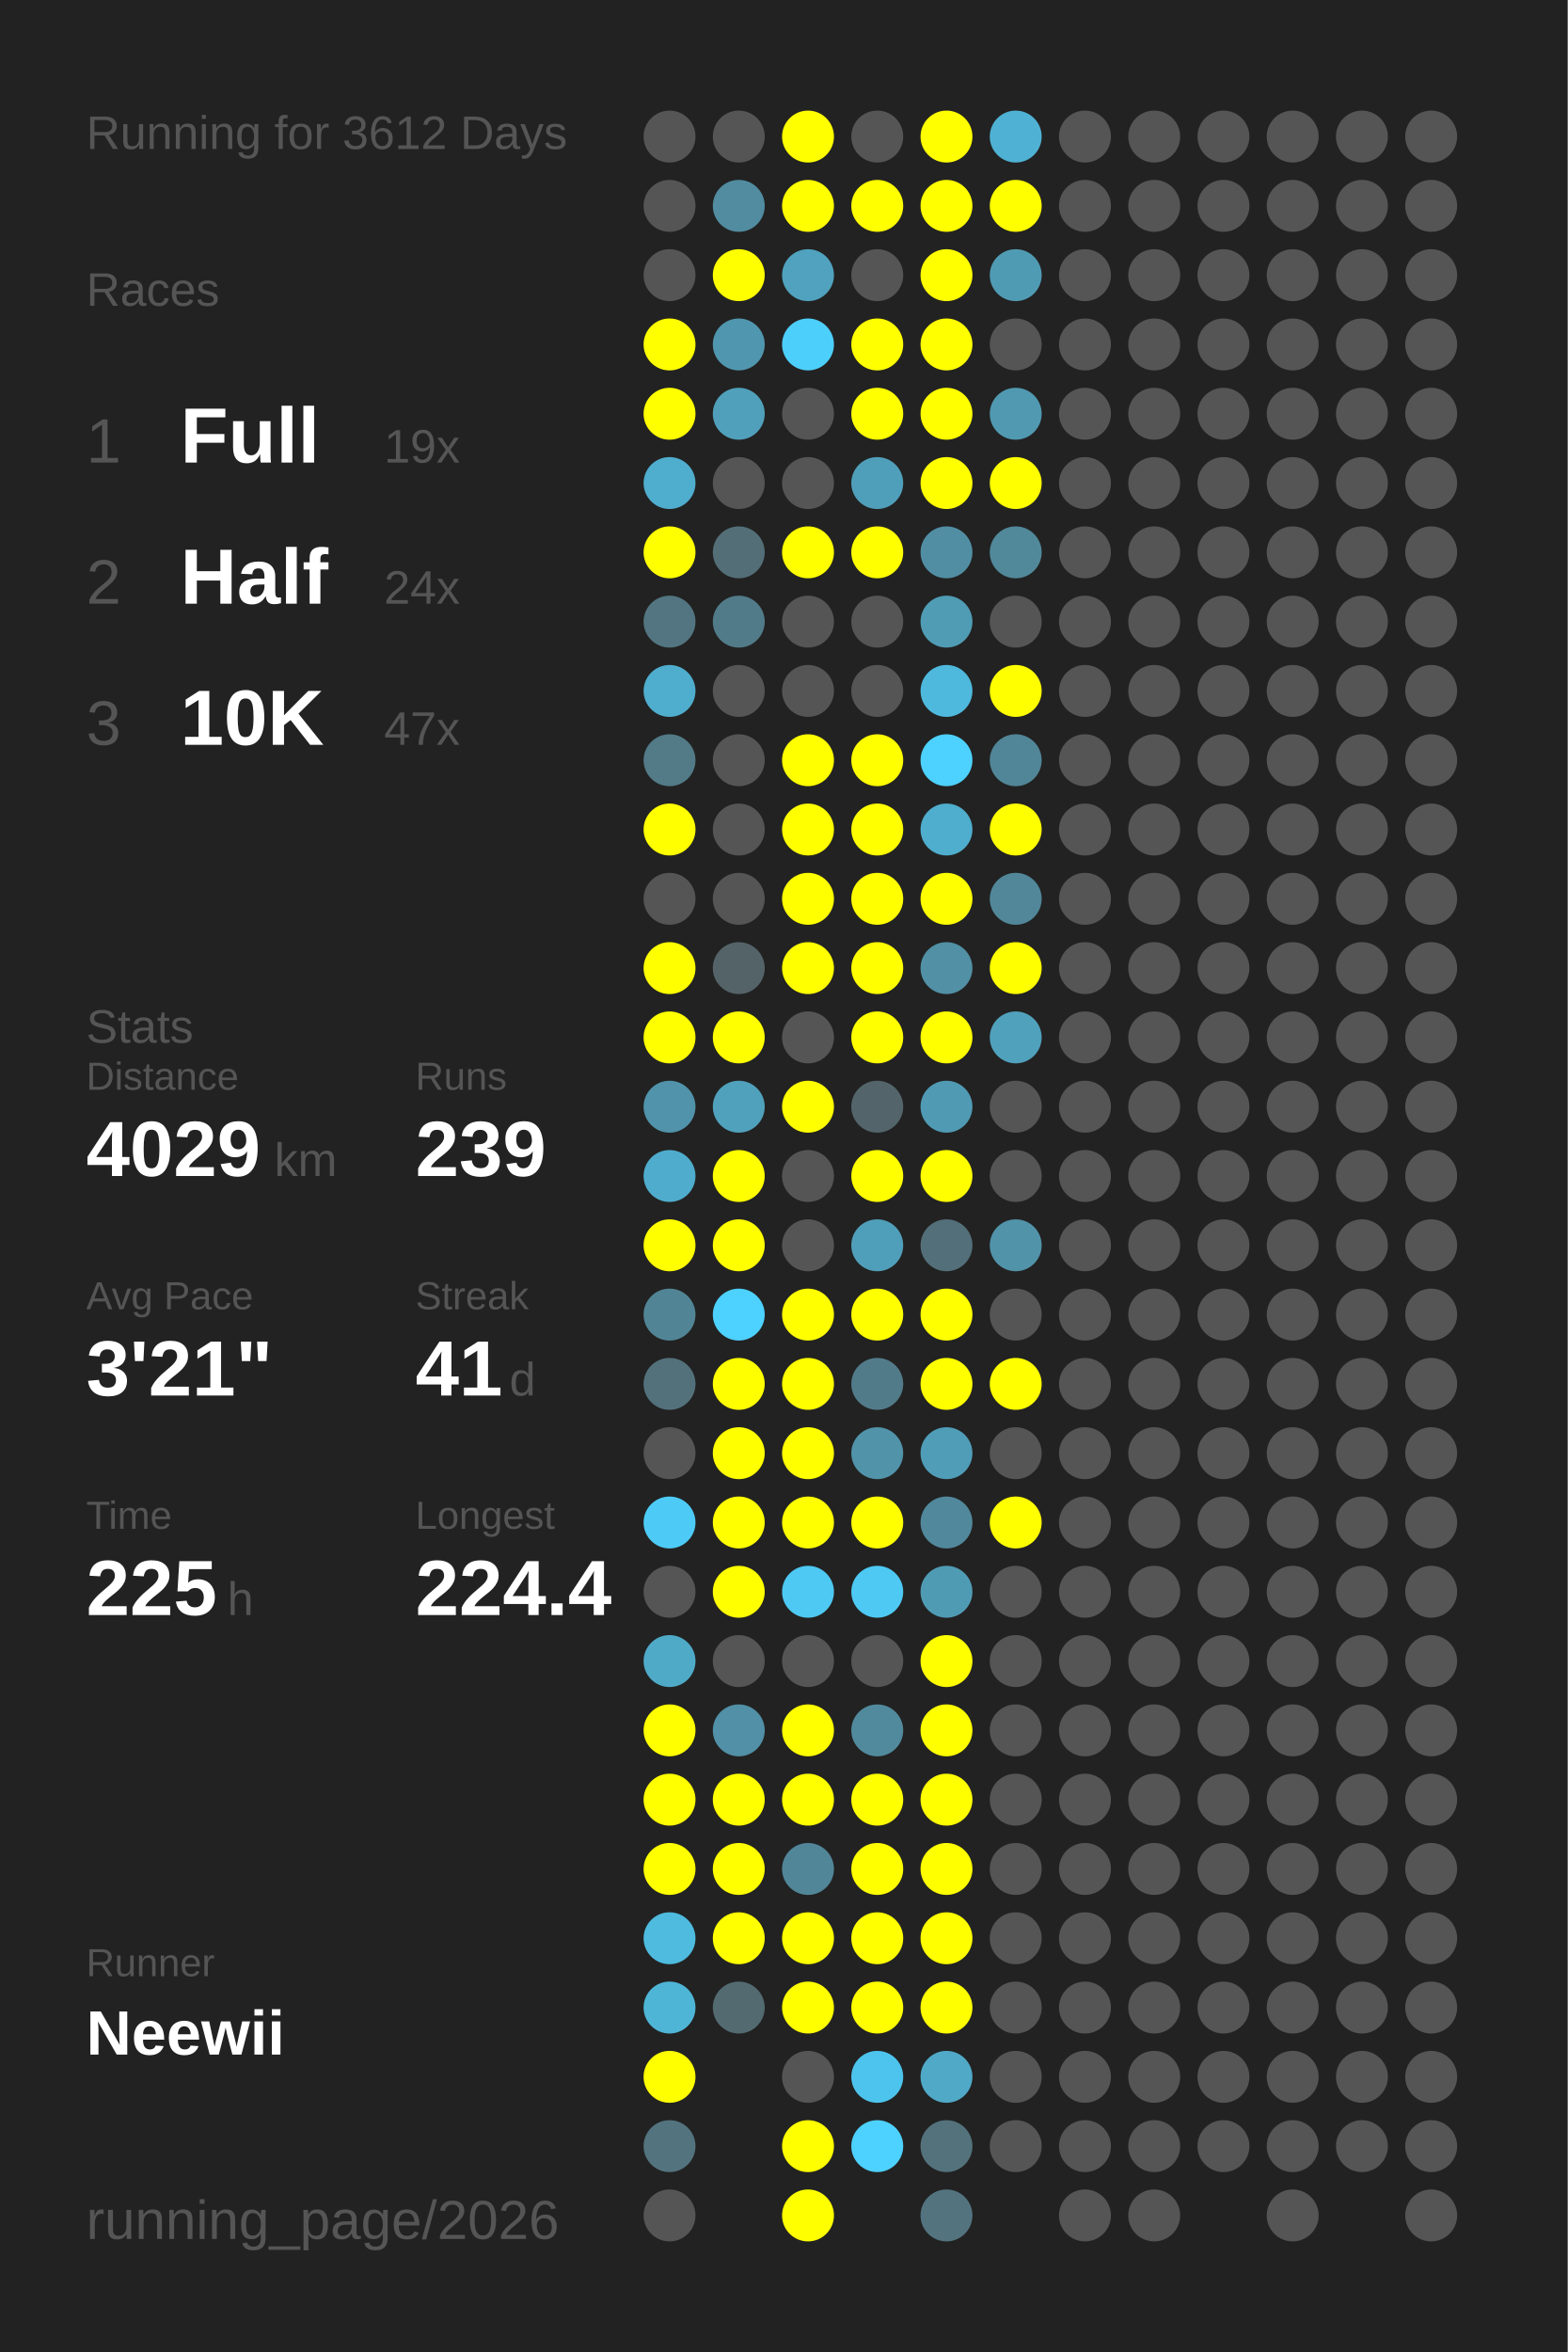
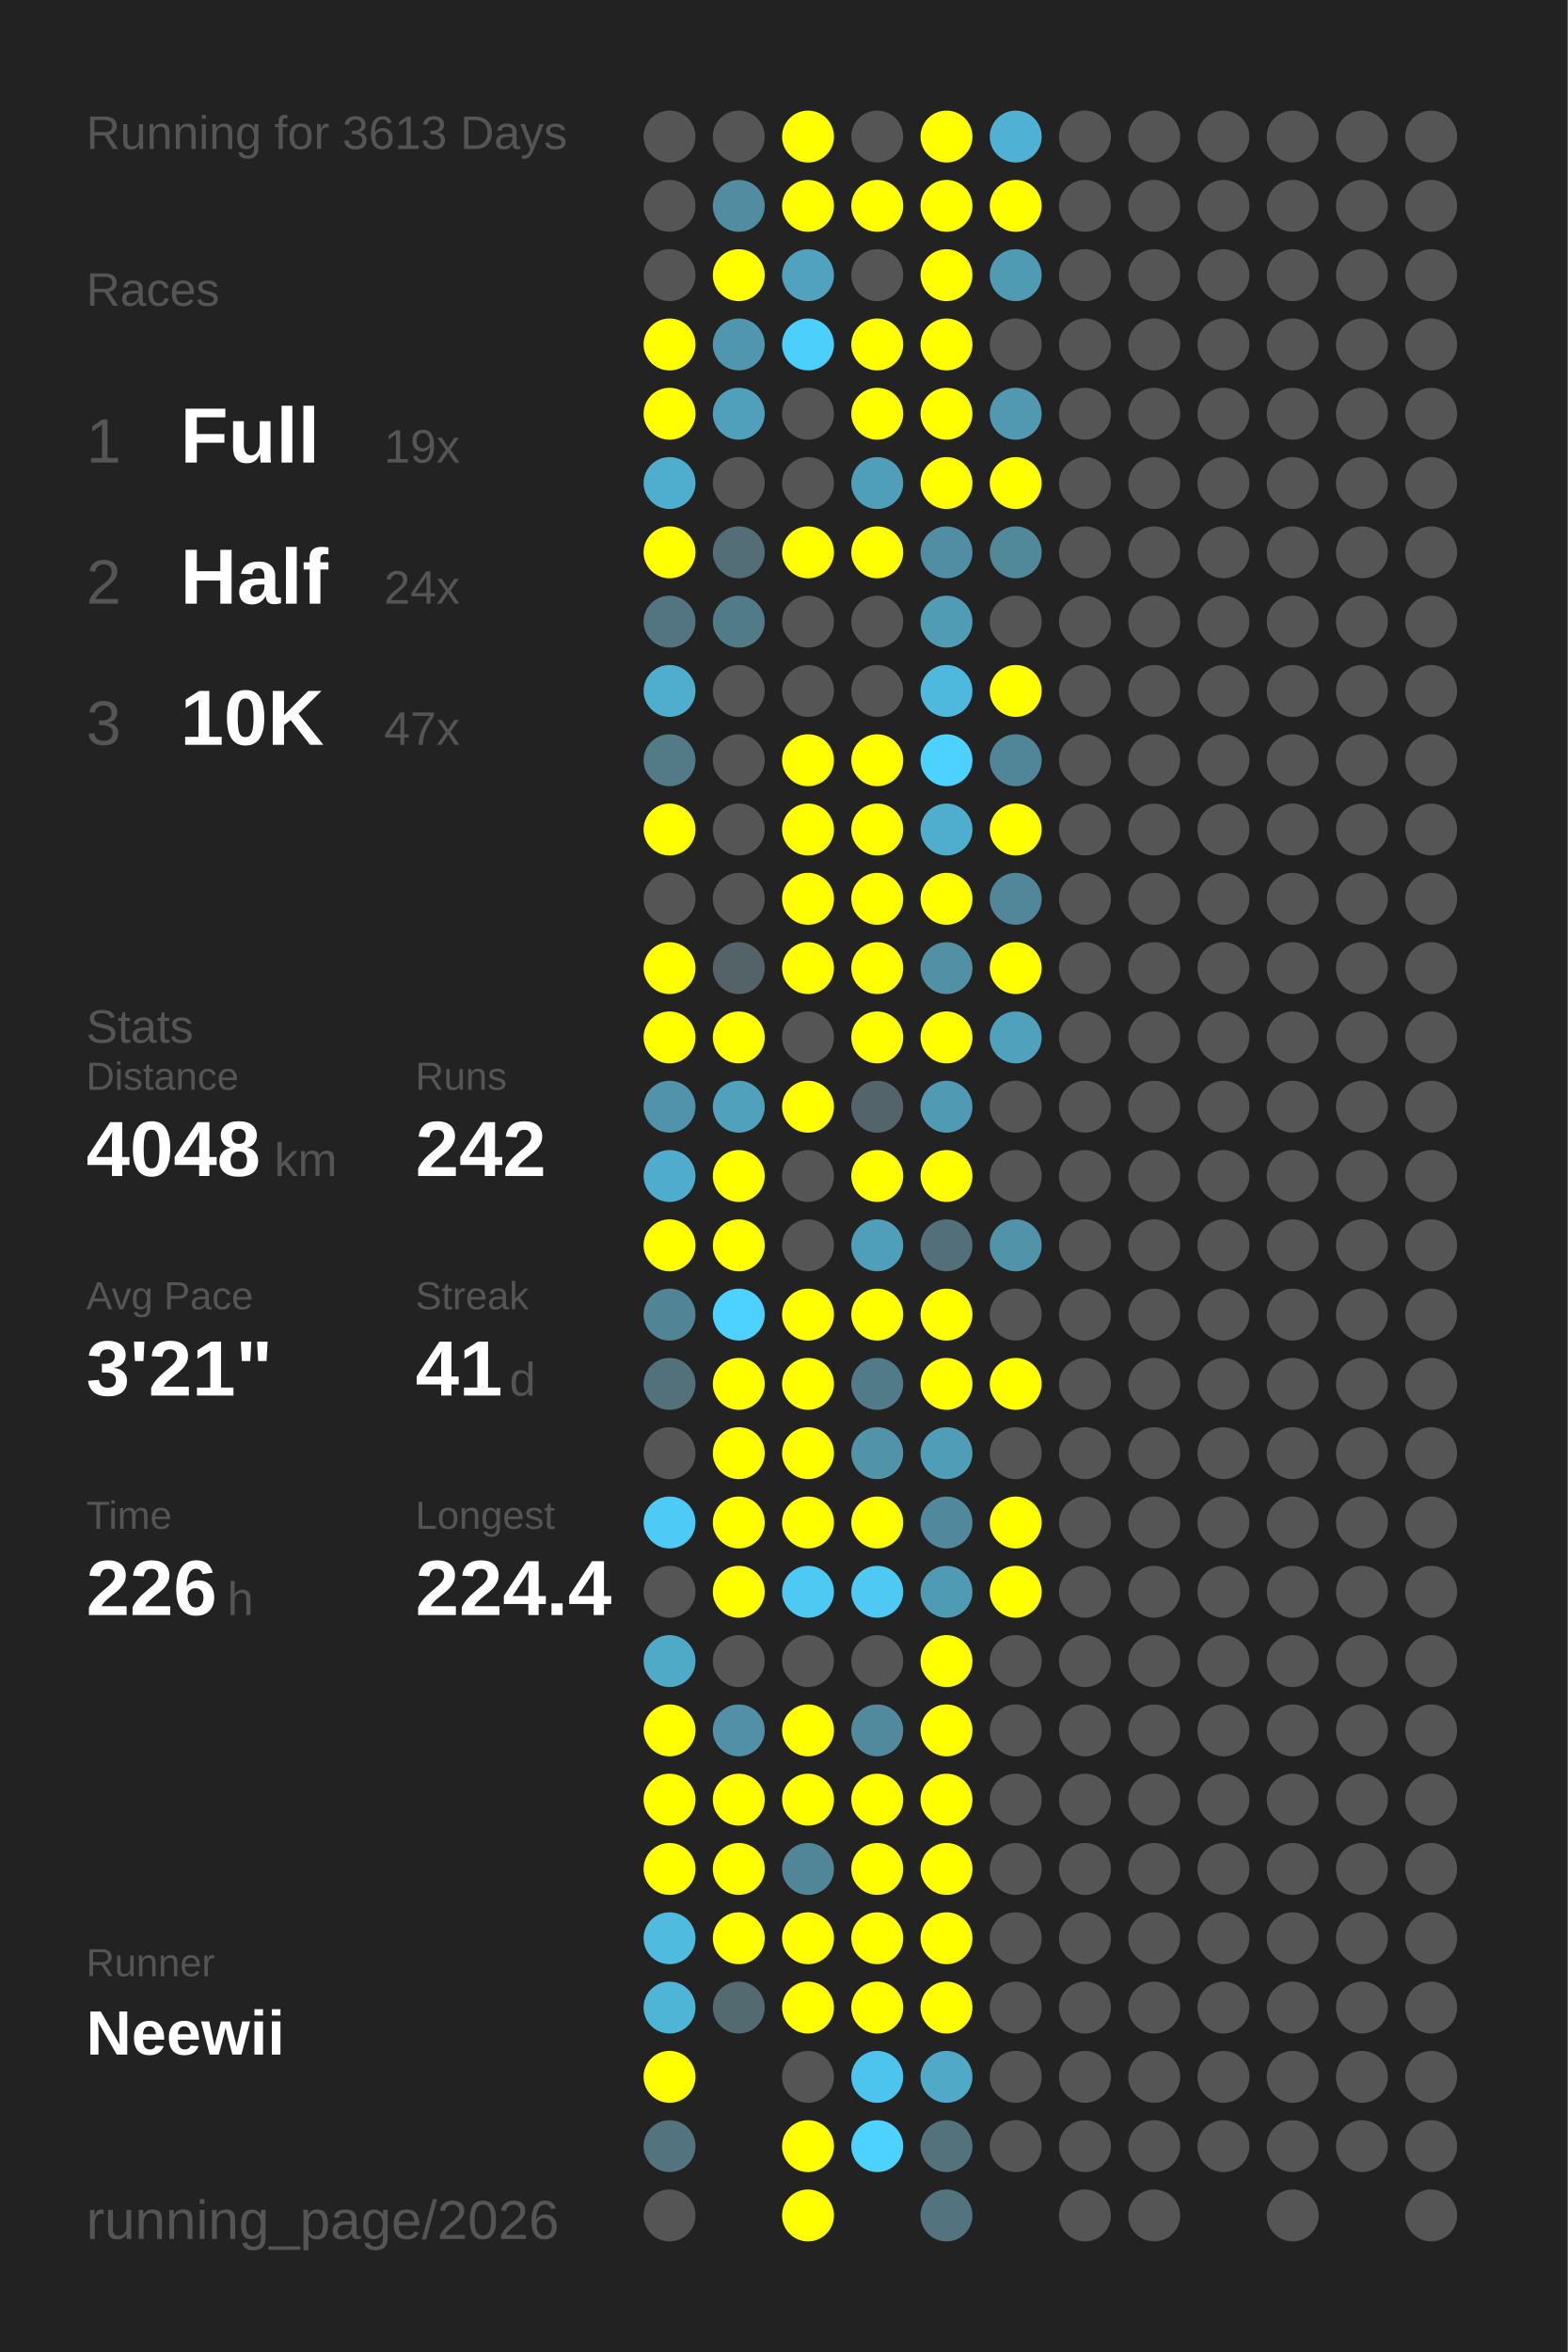
<svg xmlns="http://www.w3.org/2000/svg" baseProfile="full" height="300mm" version="1.1" viewBox="0,0,200,300" width="200mm">
  <defs />
  <rect fill="#222222" height="300" width="200" x="0" y="0" />
-   <text fill="#555555" style="font-size:6px; font-family:Arial;" x="11" y="19">Running for 3612 Days</text>
+   <text fill="#555555" style="font-size:6px; font-family:Arial;" x="11" y="19">Running for 3613 Days</text>
  <text fill="#555555" style="font-size:6px; font-family:Arial;" x="11" y="39">Races</text>
  <text fill="#555555" style="font-size:8px; font-family:Arial;" x="11" y="59">1</text>
  <text fill="#FFFFFF" style="font-size:10px; font-family:Arial; font-weight:bold;" x="23" y="59">Full</text>
  <text fill="#555555" style="font-size:6px; font-family:Arial;" x="49" y="59">19x</text>
  <text fill="#555555" style="font-size:8px; font-family:Arial;" x="11" y="77">2</text>
  <text fill="#FFFFFF" style="font-size:10px; font-family:Arial; font-weight:bold;" x="23" y="77">Half</text>
  <text fill="#555555" style="font-size:6px; font-family:Arial;" x="49" y="77">24x</text>
  <text fill="#555555" style="font-size:8px; font-family:Arial;" x="11" y="95">3</text>
  <text fill="#FFFFFF" style="font-size:10px; font-family:Arial; font-weight:bold;" x="23" y="95">10K</text>
  <text fill="#555555" style="font-size:6px; font-family:Arial;" x="49" y="95">47x</text>
  <text fill="#555555" style="font-size:6px; font-family:Arial;" x="11" y="133">Stats</text>
  <text fill="#555555" style="font-size:5px; font-family:Arial;" x="11" y="139">Distance</text>
-   <text fill="#FFFFFF" style="font-size:10px; font-family:Arial; font-weight:bold;" x="11" y="150">4029</text>
+   <text fill="#FFFFFF" style="font-size:10px; font-family:Arial; font-weight:bold;" x="11" y="150">4048</text>
  <text fill="#555555" style="font-size:6px; font-family:Arial;" x="35" y="150">km</text>
  <text fill="#555555" style="font-size:5px; font-family:Arial;" x="53" y="139">Runs</text>
-   <text fill="#FFFFFF" style="font-size:10px; font-family:Arial; font-weight:bold;" x="53" y="150">239</text>
+   <text fill="#FFFFFF" style="font-size:10px; font-family:Arial; font-weight:bold;" x="53" y="150">242</text>
  <text fill="#555555" style="font-size:5px; font-family:Arial;" x="11" y="167">Avg Pace</text>
  <text fill="#FFFFFF" style="font-size:10px; font-family:Arial; font-weight:bold;" x="11" y="178">3'21"</text>
  <text fill="#555555" style="font-size:5px; font-family:Arial;" x="53" y="167">Streak</text>
  <text fill="#FFFFFF" style="font-size:10px; font-family:Arial; font-weight:bold;" x="53" y="178">41</text>
  <text fill="#555555" style="font-size:6px; font-family:Arial;" x="65" y="178">d</text>
  <text fill="#555555" style="font-size:5px; font-family:Arial;" x="11" y="195">Time</text>
-   <text fill="#FFFFFF" style="font-size:10px; font-family:Arial; font-weight:bold;" x="11" y="206">225</text>
+   <text fill="#FFFFFF" style="font-size:10px; font-family:Arial; font-weight:bold;" x="11" y="206">226</text>
  <text fill="#555555" style="font-size:6px; font-family:Arial;" x="29" y="206">h</text>
  <text fill="#555555" style="font-size:5px; font-family:Arial;" x="53" y="195">Longest</text>
  <text fill="#FFFFFF" style="font-size:10px; font-family:Arial; font-weight:bold;" x="53" y="206">224.4</text>
  <text fill="#555555" style="font-size:5px; font-family:Arial;" x="11" y="252.065">Runner</text>
  <text fill="#FFFFFF" style="font-size:8px; font-family:Arial; font-weight:bold;" x="11" y="262.065">Neewii</text>
  <text fill="#555555" style="font-size:7px; font-family:Arial;" x="11" y="285.581">running_page/2026</text>
  <circle cx="85.417" cy="17.419" fill="#555555" r="3.312" />
  <circle cx="85.417" cy="26.258" fill="#555555" r="3.312" />
  <circle cx="85.417" cy="35.097" fill="#555555" r="3.312" />
  <circle cx="85.417" cy="43.935" fill="#FFFF00" r="3.312" />
  <circle cx="85.417" cy="52.774" fill="#FFFF00" r="3.312" />
  <circle cx="85.417" cy="61.613" fill="#4fadcd" r="3.312" />
  <circle cx="85.417" cy="70.452" fill="#FFFF00" r="3.312" />
  <circle cx="85.417" cy="79.29" fill="#527581" r="3.312" />
  <circle cx="85.417" cy="88.129" fill="#4fadcd" r="3.312" />
  <circle cx="85.417" cy="96.968" fill="#527a87" r="3.312" />
  <circle cx="85.417" cy="105.806" fill="#FFFF00" r="3.312" />
  <circle cx="85.417" cy="114.645" fill="#555555" r="3.312" />
  <circle cx="85.417" cy="123.484" fill="#FFFF00" r="3.312" />
  <circle cx="85.417" cy="132.323" fill="#FFFF00" r="3.312" />
  <circle cx="85.417" cy="141.161" fill="#5093aa" r="3.312" />
  <circle cx="85.417" cy="150" fill="#4faccc" r="3.312" />
  <circle cx="85.417" cy="158.839" fill="#FFFF00" r="3.312" />
  <circle cx="85.417" cy="167.677" fill="#518596" r="3.312" />
  <circle cx="85.417" cy="176.516" fill="#53717b" r="3.312" />
  <circle cx="85.417" cy="185.355" fill="#555555" r="3.312" />
  <circle cx="85.417" cy="194.194" fill="#4dcbf6" r="3.312" />
  <circle cx="85.417" cy="203.032" fill="#555555" r="3.312" />
  <circle cx="85.417" cy="211.871" fill="#4faac8" r="3.312" />
  <circle cx="85.417" cy="220.71" fill="#FFFF00" r="3.312" />
  <circle cx="85.417" cy="229.548" fill="#FFFF00" r="3.312" />
  <circle cx="85.417" cy="238.387" fill="#FFFF00" r="3.312" />
  <circle cx="85.417" cy="247.226" fill="#4ebbdf" r="3.312" />
  <circle cx="85.417" cy="256.065" fill="#4eb5d7" r="3.312" />
  <circle cx="85.417" cy="264.903" fill="#FFFF00" r="3.312" />
  <circle cx="85.417" cy="273.742" fill="#53737e" r="3.312" />
  <circle cx="85.417" cy="282.581" fill="#555555" r="3.312" />
  <circle cx="94.25" cy="17.419" fill="#555555" r="3.312" />
  <circle cx="94.25" cy="26.258" fill="#518ca0" r="3.312" />
  <circle cx="94.25" cy="35.097" fill="#FFFF00" r="3.312" />
  <circle cx="94.25" cy="43.935" fill="#5096ae" r="3.312" />
  <circle cx="94.25" cy="52.774" fill="#50a0bb" r="3.312" />
  <circle cx="94.25" cy="61.613" fill="#555555" r="3.312" />
  <circle cx="94.25" cy="70.452" fill="#536e77" r="3.312" />
  <circle cx="94.25" cy="79.29" fill="#527b89" r="3.312" />
  <circle cx="94.25" cy="88.129" fill="#555555" r="3.312" />
  <circle cx="94.25" cy="96.968" fill="#555555" r="3.312" />
  <circle cx="94.25" cy="105.806" fill="#555555" r="3.312" />
  <circle cx="94.25" cy="114.645" fill="#555555" r="3.312" />
  <circle cx="94.25" cy="123.484" fill="#546368" r="3.312" />
  <circle cx="94.25" cy="132.323" fill="#FFFF00" r="3.312" />
  <circle cx="94.25" cy="141.161" fill="#50a1bc" r="3.312" />
  <circle cx="94.25" cy="150" fill="#FFFF00" r="3.312" />
  <circle cx="94.25" cy="158.839" fill="#FFFF00" r="3.312" />
  <circle cx="94.25" cy="167.677" fill="#4dd1fe" r="3.312" />
  <circle cx="94.25" cy="176.516" fill="#FFFF00" r="3.312" />
  <circle cx="94.25" cy="185.355" fill="#FFFF00" r="3.312" />
  <circle cx="94.25" cy="194.194" fill="#FFFF00" r="3.312" />
  <circle cx="94.25" cy="203.032" fill="#FFFF00" r="3.312" />
  <circle cx="94.25" cy="211.871" fill="#555555" r="3.312" />
  <circle cx="94.25" cy="220.71" fill="#5190a6" r="3.312" />
  <circle cx="94.25" cy="229.548" fill="#FFFF00" r="3.312" />
  <circle cx="94.25" cy="238.387" fill="#FFFF00" r="3.312" />
  <circle cx="94.25" cy="247.226" fill="#FFFF00" r="3.312" />
  <circle cx="94.25" cy="256.065" fill="#536a71" r="3.312" />
  <circle cx="103.083" cy="17.419" fill="#FFFF00" r="3.312" />
  <circle cx="103.083" cy="26.258" fill="#FFFF00" r="3.312" />
  <circle cx="103.083" cy="35.097" fill="#50a2be" r="3.312" />
  <circle cx="103.083" cy="43.935" fill="#4dcffb" r="3.312" />
  <circle cx="103.083" cy="52.774" fill="#555555" r="3.312" />
  <circle cx="103.083" cy="61.613" fill="#555555" r="3.312" />
  <circle cx="103.083" cy="70.452" fill="#FFFF00" r="3.312" />
  <circle cx="103.083" cy="79.29" fill="#555555" r="3.312" />
  <circle cx="103.083" cy="88.129" fill="#555555" r="3.312" />
  <circle cx="103.083" cy="96.968" fill="#FFFF00" r="3.312" />
  <circle cx="103.083" cy="105.806" fill="#FFFF00" r="3.312" />
  <circle cx="103.083" cy="114.645" fill="#FFFF00" r="3.312" />
  <circle cx="103.083" cy="123.484" fill="#FFFF00" r="3.312" />
  <circle cx="103.083" cy="132.323" fill="#555555" r="3.312" />
  <circle cx="103.083" cy="141.161" fill="#FFFF00" r="3.312" />
  <circle cx="103.083" cy="150" fill="#555555" r="3.312" />
  <circle cx="103.083" cy="158.839" fill="#555555" r="3.312" />
  <circle cx="103.083" cy="167.677" fill="#FFFF00" r="3.312" />
  <circle cx="103.083" cy="176.516" fill="#FFFF00" r="3.312" />
  <circle cx="103.083" cy="185.355" fill="#FFFF00" r="3.312" />
  <circle cx="103.083" cy="194.194" fill="#FFFF00" r="3.312" />
  <circle cx="103.083" cy="203.032" fill="#4dc9f3" r="3.312" />
  <circle cx="103.083" cy="211.871" fill="#555555" r="3.312" />
  <circle cx="103.083" cy="220.71" fill="#FFFF00" r="3.312" />
  <circle cx="103.083" cy="229.548" fill="#FFFF00" r="3.312" />
  <circle cx="103.083" cy="238.387" fill="#518698" r="3.312" />
  <circle cx="103.083" cy="247.226" fill="#FFFF00" r="3.312" />
  <circle cx="103.083" cy="256.065" fill="#FFFF00" r="3.312" />
  <circle cx="103.083" cy="264.903" fill="#555555" r="3.312" />
  <circle cx="103.083" cy="273.742" fill="#FFFF00" r="3.312" />
  <circle cx="103.083" cy="282.581" fill="#FFFF00" r="3.312" />
  <circle cx="111.917" cy="17.419" fill="#555555" r="3.312" />
  <circle cx="111.917" cy="26.258" fill="#FFFF00" r="3.312" />
  <circle cx="111.917" cy="35.097" fill="#555555" r="3.312" />
  <circle cx="111.917" cy="43.935" fill="#FFFF00" r="3.312" />
  <circle cx="111.917" cy="52.774" fill="#FFFF00" r="3.312" />
  <circle cx="111.917" cy="61.613" fill="#509fba" r="3.312" />
  <circle cx="111.917" cy="70.452" fill="#FFFF00" r="3.312" />
  <circle cx="111.917" cy="79.29" fill="#555555" r="3.312" />
  <circle cx="111.917" cy="88.129" fill="#555555" r="3.312" />
  <circle cx="111.917" cy="96.968" fill="#FFFF00" r="3.312" />
  <circle cx="111.917" cy="105.806" fill="#FFFF00" r="3.312" />
  <circle cx="111.917" cy="114.645" fill="#FFFF00" r="3.312" />
  <circle cx="111.917" cy="123.484" fill="#FFFF00" r="3.312" />
  <circle cx="111.917" cy="132.323" fill="#FFFF00" r="3.312" />
  <circle cx="111.917" cy="141.161" fill="#53656b" r="3.312" />
  <circle cx="111.917" cy="150" fill="#FFFF00" r="3.312" />
  <circle cx="111.917" cy="158.839" fill="#509fba" r="3.312" />
  <circle cx="111.917" cy="167.677" fill="#FFFF00" r="3.312" />
  <circle cx="111.917" cy="176.516" fill="#527b89" r="3.312" />
  <circle cx="111.917" cy="185.355" fill="#5193a9" r="3.312" />
  <circle cx="111.917" cy="194.194" fill="#FFFF00" r="3.312" />
  <circle cx="111.917" cy="203.032" fill="#4dc9f3" r="3.312" />
  <circle cx="111.917" cy="211.871" fill="#555555" r="3.312" />
  <circle cx="111.917" cy="220.71" fill="#518a9d" r="3.312" />
  <circle cx="111.917" cy="229.548" fill="#FFFF00" r="3.312" />
  <circle cx="111.917" cy="238.387" fill="#FFFF00" r="3.312" />
  <circle cx="111.917" cy="247.226" fill="#FFFF00" r="3.312" />
  <circle cx="111.917" cy="256.065" fill="#FFFF00" r="3.312" />
  <circle cx="111.917" cy="264.903" fill="#4dc4ed" r="3.312" />
  <circle cx="111.917" cy="273.742" fill="#4dd1fe" r="3.312" />
  <circle cx="120.75" cy="17.419" fill="#FFFF00" r="3.312" />
  <circle cx="120.75" cy="26.258" fill="#FFFF00" r="3.312" />
  <circle cx="120.75" cy="35.097" fill="#FFFF00" r="3.312" />
  <circle cx="120.75" cy="43.935" fill="#FFFF00" r="3.312" />
  <circle cx="120.75" cy="52.774" fill="#FFFF00" r="3.312" />
  <circle cx="120.75" cy="61.613" fill="#FFFF00" r="3.312" />
  <circle cx="120.75" cy="70.452" fill="#518ea3" r="3.312" />
  <circle cx="120.75" cy="79.29" fill="#509cb5" r="3.312" />
  <circle cx="120.75" cy="88.129" fill="#4eb9dd" r="3.312" />
  <circle cx="120.75" cy="96.968" fill="#4dd1fe" r="3.312" />
  <circle cx="120.75" cy="105.806" fill="#4fadcd" r="3.312" />
  <circle cx="120.75" cy="114.645" fill="#FFFF00" r="3.312" />
  <circle cx="120.75" cy="123.484" fill="#5190a5" r="3.312" />
  <circle cx="120.75" cy="132.323" fill="#FFFF00" r="3.312" />
  <circle cx="120.75" cy="141.161" fill="#509ab4" r="3.312" />
  <circle cx="120.75" cy="150" fill="#FFFF00" r="3.312" />
  <circle cx="120.75" cy="158.839" fill="#536f79" r="3.312" />
  <circle cx="120.75" cy="167.677" fill="#FFFF00" r="3.312" />
  <circle cx="120.75" cy="176.516" fill="#FFFF00" r="3.312" />
  <circle cx="120.75" cy="185.355" fill="#509db8" r="3.312" />
  <circle cx="120.75" cy="194.194" fill="#51889b" r="3.312" />
  <circle cx="120.75" cy="203.032" fill="#509bb4" r="3.312" />
  <circle cx="120.75" cy="211.871" fill="#FFFF00" r="3.312" />
  <circle cx="120.75" cy="220.71" fill="#FFFF00" r="3.312" />
  <circle cx="120.75" cy="229.548" fill="#FFFF00" r="3.312" />
  <circle cx="120.75" cy="238.387" fill="#FFFF00" r="3.312" />
  <circle cx="120.75" cy="247.226" fill="#FFFF00" r="3.312" />
  <circle cx="120.75" cy="256.065" fill="#FFFF00" r="3.312" />
  <circle cx="120.75" cy="264.903" fill="#4fa9c7" r="3.312" />
  <circle cx="120.75" cy="273.742" fill="#53727c" r="3.312" />
  <circle cx="120.75" cy="282.581" fill="#53737f" r="3.312" />
  <circle cx="129.583" cy="17.419" fill="#4fb2d4" r="3.312" />
  <circle cx="129.583" cy="26.258" fill="#FFFF00" r="3.312" />
  <circle cx="129.583" cy="35.097" fill="#509bb4" r="3.312" />
  <circle cx="129.583" cy="43.935" fill="#555555" r="3.312" />
  <circle cx="129.583" cy="52.774" fill="#5099b1" r="3.312" />
  <circle cx="129.583" cy="61.613" fill="#FFFF00" r="3.312" />
  <circle cx="129.583" cy="70.452" fill="#51899b" r="3.312" />
  <circle cx="129.583" cy="79.29" fill="#555555" r="3.312" />
  <circle cx="129.583" cy="88.129" fill="#FFFF00" r="3.312" />
  <circle cx="129.583" cy="96.968" fill="#518698" r="3.312" />
  <circle cx="129.583" cy="105.806" fill="#FFFF00" r="3.312" />
  <circle cx="129.583" cy="114.645" fill="#518799" r="3.312" />
  <circle cx="129.583" cy="123.484" fill="#FFFF00" r="3.312" />
  <circle cx="129.583" cy="132.323" fill="#50a1bc" r="3.312" />
  <circle cx="129.583" cy="141.161" fill="#555555" r="3.312" />
  <circle cx="129.583" cy="150" fill="#555555" r="3.312" />
  <circle cx="129.583" cy="158.839" fill="#5193a9" r="3.312" />
  <circle cx="129.583" cy="167.677" fill="#555555" r="3.312" />
  <circle cx="129.583" cy="176.516" fill="#FFFF00" r="3.312" />
  <circle cx="129.583" cy="185.355" fill="#555555" r="3.312" />
  <circle cx="129.583" cy="194.194" fill="#FFFF00" r="3.312" />
-   <circle cx="129.583" cy="203.032" fill="#555555" r="3.312" />
+   <circle cx="129.583" cy="203.032" fill="#FFFF00" r="3.312" />
  <circle cx="129.583" cy="211.871" fill="#555555" r="3.312" />
  <circle cx="129.583" cy="220.71" fill="#555555" r="3.312" />
  <circle cx="129.583" cy="229.548" fill="#555555" r="3.312" />
  <circle cx="129.583" cy="238.387" fill="#555555" r="3.312" />
  <circle cx="129.583" cy="247.226" fill="#555555" r="3.312" />
  <circle cx="129.583" cy="256.065" fill="#555555" r="3.312" />
  <circle cx="129.583" cy="264.903" fill="#555555" r="3.312" />
  <circle cx="129.583" cy="273.742" fill="#555555" r="3.312" />
  <circle cx="138.417" cy="17.419" fill="#555555" r="3.312" />
  <circle cx="138.417" cy="26.258" fill="#555555" r="3.312" />
  <circle cx="138.417" cy="35.097" fill="#555555" r="3.312" />
  <circle cx="138.417" cy="43.935" fill="#555555" r="3.312" />
  <circle cx="138.417" cy="52.774" fill="#555555" r="3.312" />
  <circle cx="138.417" cy="61.613" fill="#555555" r="3.312" />
  <circle cx="138.417" cy="70.452" fill="#555555" r="3.312" />
  <circle cx="138.417" cy="79.29" fill="#555555" r="3.312" />
  <circle cx="138.417" cy="88.129" fill="#555555" r="3.312" />
  <circle cx="138.417" cy="96.968" fill="#555555" r="3.312" />
  <circle cx="138.417" cy="105.806" fill="#555555" r="3.312" />
  <circle cx="138.417" cy="114.645" fill="#555555" r="3.312" />
  <circle cx="138.417" cy="123.484" fill="#555555" r="3.312" />
  <circle cx="138.417" cy="132.323" fill="#555555" r="3.312" />
  <circle cx="138.417" cy="141.161" fill="#555555" r="3.312" />
  <circle cx="138.417" cy="150" fill="#555555" r="3.312" />
  <circle cx="138.417" cy="158.839" fill="#555555" r="3.312" />
  <circle cx="138.417" cy="167.677" fill="#555555" r="3.312" />
  <circle cx="138.417" cy="176.516" fill="#555555" r="3.312" />
  <circle cx="138.417" cy="185.355" fill="#555555" r="3.312" />
  <circle cx="138.417" cy="194.194" fill="#555555" r="3.312" />
  <circle cx="138.417" cy="203.032" fill="#555555" r="3.312" />
  <circle cx="138.417" cy="211.871" fill="#555555" r="3.312" />
  <circle cx="138.417" cy="220.71" fill="#555555" r="3.312" />
  <circle cx="138.417" cy="229.548" fill="#555555" r="3.312" />
  <circle cx="138.417" cy="238.387" fill="#555555" r="3.312" />
  <circle cx="138.417" cy="247.226" fill="#555555" r="3.312" />
  <circle cx="138.417" cy="256.065" fill="#555555" r="3.312" />
  <circle cx="138.417" cy="264.903" fill="#555555" r="3.312" />
  <circle cx="138.417" cy="273.742" fill="#555555" r="3.312" />
  <circle cx="138.417" cy="282.581" fill="#555555" r="3.312" />
  <circle cx="147.25" cy="17.419" fill="#555555" r="3.312" />
  <circle cx="147.25" cy="26.258" fill="#555555" r="3.312" />
  <circle cx="147.25" cy="35.097" fill="#555555" r="3.312" />
  <circle cx="147.25" cy="43.935" fill="#555555" r="3.312" />
  <circle cx="147.25" cy="52.774" fill="#555555" r="3.312" />
  <circle cx="147.25" cy="61.613" fill="#555555" r="3.312" />
  <circle cx="147.25" cy="70.452" fill="#555555" r="3.312" />
  <circle cx="147.25" cy="79.29" fill="#555555" r="3.312" />
  <circle cx="147.25" cy="88.129" fill="#555555" r="3.312" />
  <circle cx="147.25" cy="96.968" fill="#555555" r="3.312" />
  <circle cx="147.25" cy="105.806" fill="#555555" r="3.312" />
  <circle cx="147.25" cy="114.645" fill="#555555" r="3.312" />
  <circle cx="147.25" cy="123.484" fill="#555555" r="3.312" />
  <circle cx="147.25" cy="132.323" fill="#555555" r="3.312" />
  <circle cx="147.25" cy="141.161" fill="#555555" r="3.312" />
  <circle cx="147.25" cy="150" fill="#555555" r="3.312" />
  <circle cx="147.25" cy="158.839" fill="#555555" r="3.312" />
  <circle cx="147.25" cy="167.677" fill="#555555" r="3.312" />
  <circle cx="147.25" cy="176.516" fill="#555555" r="3.312" />
  <circle cx="147.25" cy="185.355" fill="#555555" r="3.312" />
  <circle cx="147.25" cy="194.194" fill="#555555" r="3.312" />
  <circle cx="147.25" cy="203.032" fill="#555555" r="3.312" />
  <circle cx="147.25" cy="211.871" fill="#555555" r="3.312" />
  <circle cx="147.25" cy="220.71" fill="#555555" r="3.312" />
  <circle cx="147.25" cy="229.548" fill="#555555" r="3.312" />
  <circle cx="147.25" cy="238.387" fill="#555555" r="3.312" />
  <circle cx="147.25" cy="247.226" fill="#555555" r="3.312" />
  <circle cx="147.25" cy="256.065" fill="#555555" r="3.312" />
  <circle cx="147.25" cy="264.903" fill="#555555" r="3.312" />
  <circle cx="147.25" cy="273.742" fill="#555555" r="3.312" />
  <circle cx="147.25" cy="282.581" fill="#555555" r="3.312" />
  <circle cx="156.083" cy="17.419" fill="#555555" r="3.312" />
  <circle cx="156.083" cy="26.258" fill="#555555" r="3.312" />
  <circle cx="156.083" cy="35.097" fill="#555555" r="3.312" />
  <circle cx="156.083" cy="43.935" fill="#555555" r="3.312" />
  <circle cx="156.083" cy="52.774" fill="#555555" r="3.312" />
  <circle cx="156.083" cy="61.613" fill="#555555" r="3.312" />
  <circle cx="156.083" cy="70.452" fill="#555555" r="3.312" />
  <circle cx="156.083" cy="79.29" fill="#555555" r="3.312" />
  <circle cx="156.083" cy="88.129" fill="#555555" r="3.312" />
  <circle cx="156.083" cy="96.968" fill="#555555" r="3.312" />
  <circle cx="156.083" cy="105.806" fill="#555555" r="3.312" />
  <circle cx="156.083" cy="114.645" fill="#555555" r="3.312" />
  <circle cx="156.083" cy="123.484" fill="#555555" r="3.312" />
  <circle cx="156.083" cy="132.323" fill="#555555" r="3.312" />
  <circle cx="156.083" cy="141.161" fill="#555555" r="3.312" />
  <circle cx="156.083" cy="150" fill="#555555" r="3.312" />
  <circle cx="156.083" cy="158.839" fill="#555555" r="3.312" />
  <circle cx="156.083" cy="167.677" fill="#555555" r="3.312" />
  <circle cx="156.083" cy="176.516" fill="#555555" r="3.312" />
  <circle cx="156.083" cy="185.355" fill="#555555" r="3.312" />
  <circle cx="156.083" cy="194.194" fill="#555555" r="3.312" />
  <circle cx="156.083" cy="203.032" fill="#555555" r="3.312" />
  <circle cx="156.083" cy="211.871" fill="#555555" r="3.312" />
  <circle cx="156.083" cy="220.71" fill="#555555" r="3.312" />
  <circle cx="156.083" cy="229.548" fill="#555555" r="3.312" />
  <circle cx="156.083" cy="238.387" fill="#555555" r="3.312" />
  <circle cx="156.083" cy="247.226" fill="#555555" r="3.312" />
  <circle cx="156.083" cy="256.065" fill="#555555" r="3.312" />
  <circle cx="156.083" cy="264.903" fill="#555555" r="3.312" />
  <circle cx="156.083" cy="273.742" fill="#555555" r="3.312" />
  <circle cx="164.917" cy="17.419" fill="#555555" r="3.312" />
  <circle cx="164.917" cy="26.258" fill="#555555" r="3.312" />
  <circle cx="164.917" cy="35.097" fill="#555555" r="3.312" />
  <circle cx="164.917" cy="43.935" fill="#555555" r="3.312" />
  <circle cx="164.917" cy="52.774" fill="#555555" r="3.312" />
  <circle cx="164.917" cy="61.613" fill="#555555" r="3.312" />
  <circle cx="164.917" cy="70.452" fill="#555555" r="3.312" />
  <circle cx="164.917" cy="79.29" fill="#555555" r="3.312" />
  <circle cx="164.917" cy="88.129" fill="#555555" r="3.312" />
  <circle cx="164.917" cy="96.968" fill="#555555" r="3.312" />
  <circle cx="164.917" cy="105.806" fill="#555555" r="3.312" />
  <circle cx="164.917" cy="114.645" fill="#555555" r="3.312" />
  <circle cx="164.917" cy="123.484" fill="#555555" r="3.312" />
  <circle cx="164.917" cy="132.323" fill="#555555" r="3.312" />
  <circle cx="164.917" cy="141.161" fill="#555555" r="3.312" />
  <circle cx="164.917" cy="150" fill="#555555" r="3.312" />
  <circle cx="164.917" cy="158.839" fill="#555555" r="3.312" />
  <circle cx="164.917" cy="167.677" fill="#555555" r="3.312" />
  <circle cx="164.917" cy="176.516" fill="#555555" r="3.312" />
  <circle cx="164.917" cy="185.355" fill="#555555" r="3.312" />
  <circle cx="164.917" cy="194.194" fill="#555555" r="3.312" />
  <circle cx="164.917" cy="203.032" fill="#555555" r="3.312" />
  <circle cx="164.917" cy="211.871" fill="#555555" r="3.312" />
  <circle cx="164.917" cy="220.71" fill="#555555" r="3.312" />
  <circle cx="164.917" cy="229.548" fill="#555555" r="3.312" />
  <circle cx="164.917" cy="238.387" fill="#555555" r="3.312" />
  <circle cx="164.917" cy="247.226" fill="#555555" r="3.312" />
  <circle cx="164.917" cy="256.065" fill="#555555" r="3.312" />
  <circle cx="164.917" cy="264.903" fill="#555555" r="3.312" />
  <circle cx="164.917" cy="273.742" fill="#555555" r="3.312" />
  <circle cx="164.917" cy="282.581" fill="#555555" r="3.312" />
  <circle cx="173.75" cy="17.419" fill="#555555" r="3.312" />
  <circle cx="173.75" cy="26.258" fill="#555555" r="3.312" />
  <circle cx="173.75" cy="35.097" fill="#555555" r="3.312" />
  <circle cx="173.75" cy="43.935" fill="#555555" r="3.312" />
  <circle cx="173.75" cy="52.774" fill="#555555" r="3.312" />
  <circle cx="173.75" cy="61.613" fill="#555555" r="3.312" />
  <circle cx="173.75" cy="70.452" fill="#555555" r="3.312" />
  <circle cx="173.75" cy="79.29" fill="#555555" r="3.312" />
  <circle cx="173.75" cy="88.129" fill="#555555" r="3.312" />
  <circle cx="173.75" cy="96.968" fill="#555555" r="3.312" />
  <circle cx="173.75" cy="105.806" fill="#555555" r="3.312" />
  <circle cx="173.75" cy="114.645" fill="#555555" r="3.312" />
  <circle cx="173.75" cy="123.484" fill="#555555" r="3.312" />
  <circle cx="173.75" cy="132.323" fill="#555555" r="3.312" />
  <circle cx="173.75" cy="141.161" fill="#555555" r="3.312" />
  <circle cx="173.75" cy="150" fill="#555555" r="3.312" />
  <circle cx="173.75" cy="158.839" fill="#555555" r="3.312" />
  <circle cx="173.75" cy="167.677" fill="#555555" r="3.312" />
  <circle cx="173.75" cy="176.516" fill="#555555" r="3.312" />
  <circle cx="173.75" cy="185.355" fill="#555555" r="3.312" />
  <circle cx="173.75" cy="194.194" fill="#555555" r="3.312" />
  <circle cx="173.75" cy="203.032" fill="#555555" r="3.312" />
  <circle cx="173.75" cy="211.871" fill="#555555" r="3.312" />
  <circle cx="173.75" cy="220.71" fill="#555555" r="3.312" />
  <circle cx="173.75" cy="229.548" fill="#555555" r="3.312" />
  <circle cx="173.75" cy="238.387" fill="#555555" r="3.312" />
  <circle cx="173.75" cy="247.226" fill="#555555" r="3.312" />
  <circle cx="173.75" cy="256.065" fill="#555555" r="3.312" />
  <circle cx="173.75" cy="264.903" fill="#555555" r="3.312" />
  <circle cx="173.75" cy="273.742" fill="#555555" r="3.312" />
  <circle cx="182.583" cy="17.419" fill="#555555" r="3.312" />
  <circle cx="182.583" cy="26.258" fill="#555555" r="3.312" />
  <circle cx="182.583" cy="35.097" fill="#555555" r="3.312" />
  <circle cx="182.583" cy="43.935" fill="#555555" r="3.312" />
  <circle cx="182.583" cy="52.774" fill="#555555" r="3.312" />
  <circle cx="182.583" cy="61.613" fill="#555555" r="3.312" />
  <circle cx="182.583" cy="70.452" fill="#555555" r="3.312" />
  <circle cx="182.583" cy="79.29" fill="#555555" r="3.312" />
  <circle cx="182.583" cy="88.129" fill="#555555" r="3.312" />
  <circle cx="182.583" cy="96.968" fill="#555555" r="3.312" />
  <circle cx="182.583" cy="105.806" fill="#555555" r="3.312" />
  <circle cx="182.583" cy="114.645" fill="#555555" r="3.312" />
  <circle cx="182.583" cy="123.484" fill="#555555" r="3.312" />
  <circle cx="182.583" cy="132.323" fill="#555555" r="3.312" />
  <circle cx="182.583" cy="141.161" fill="#555555" r="3.312" />
  <circle cx="182.583" cy="150" fill="#555555" r="3.312" />
  <circle cx="182.583" cy="158.839" fill="#555555" r="3.312" />
  <circle cx="182.583" cy="167.677" fill="#555555" r="3.312" />
  <circle cx="182.583" cy="176.516" fill="#555555" r="3.312" />
  <circle cx="182.583" cy="185.355" fill="#555555" r="3.312" />
  <circle cx="182.583" cy="194.194" fill="#555555" r="3.312" />
  <circle cx="182.583" cy="203.032" fill="#555555" r="3.312" />
  <circle cx="182.583" cy="211.871" fill="#555555" r="3.312" />
  <circle cx="182.583" cy="220.71" fill="#555555" r="3.312" />
  <circle cx="182.583" cy="229.548" fill="#555555" r="3.312" />
  <circle cx="182.583" cy="238.387" fill="#555555" r="3.312" />
  <circle cx="182.583" cy="247.226" fill="#555555" r="3.312" />
  <circle cx="182.583" cy="256.065" fill="#555555" r="3.312" />
  <circle cx="182.583" cy="264.903" fill="#555555" r="3.312" />
  <circle cx="182.583" cy="273.742" fill="#555555" r="3.312" />
  <circle cx="182.583" cy="282.581" fill="#555555" r="3.312" />
</svg>
